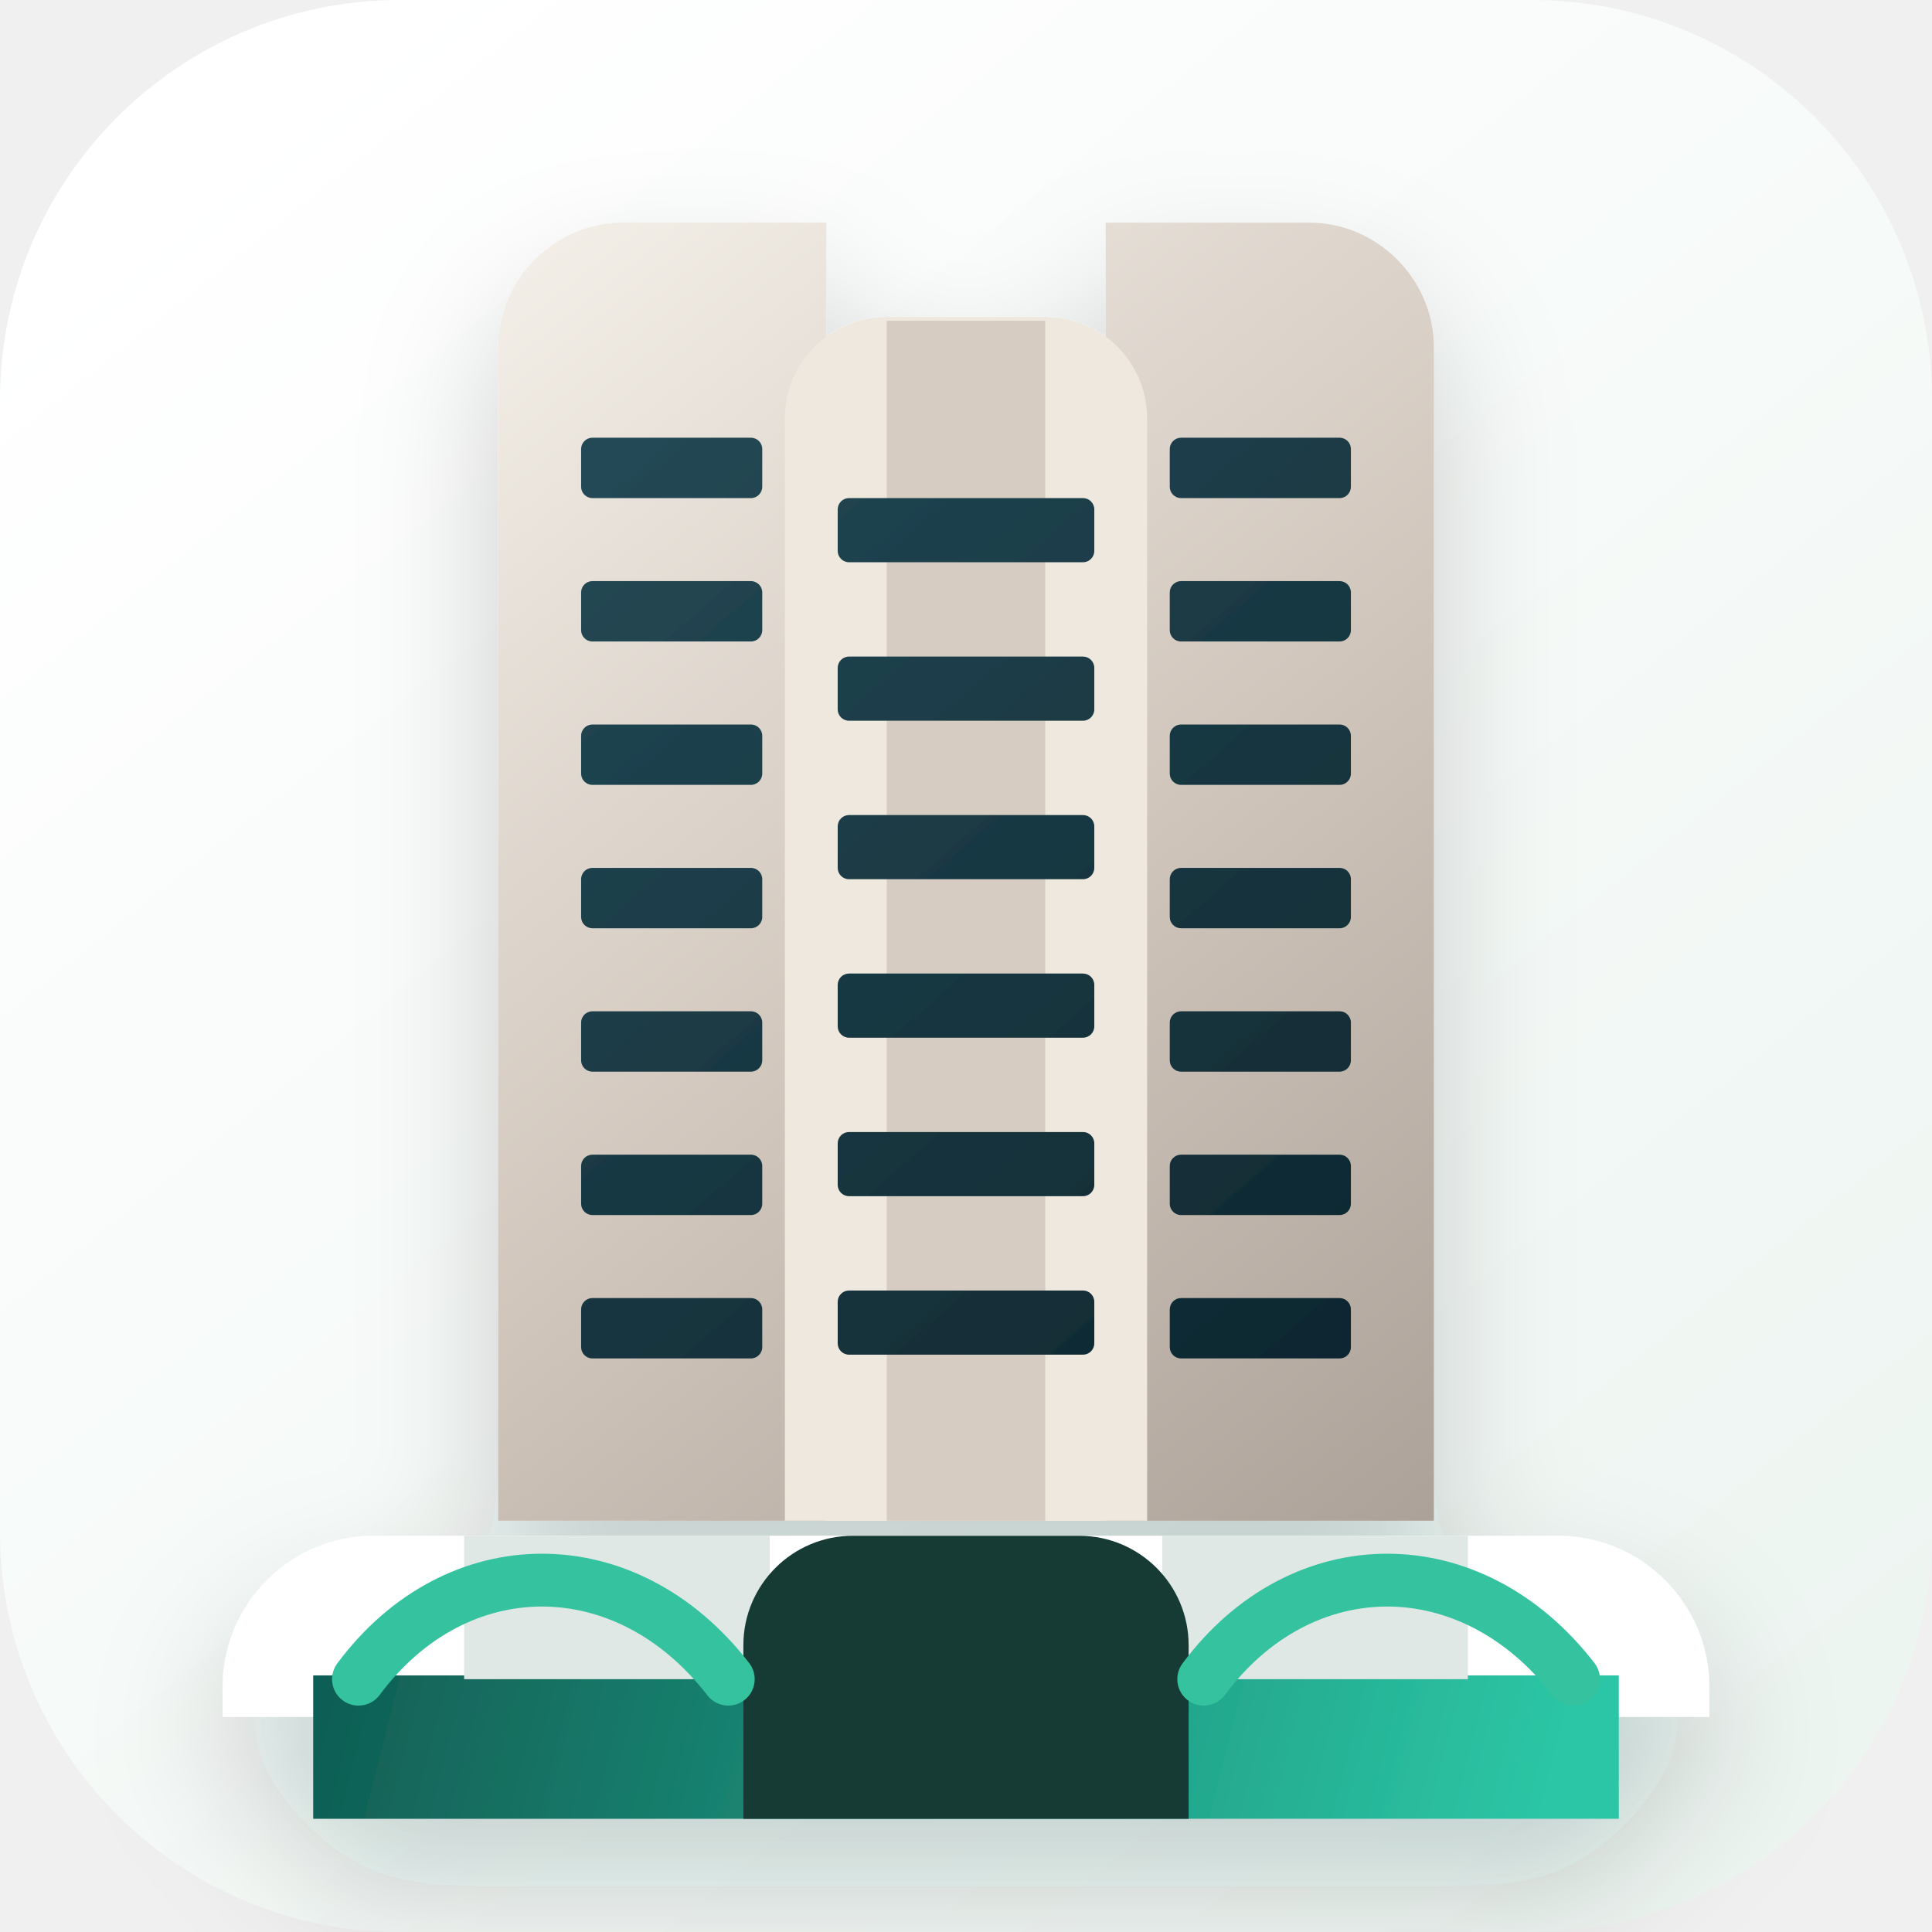
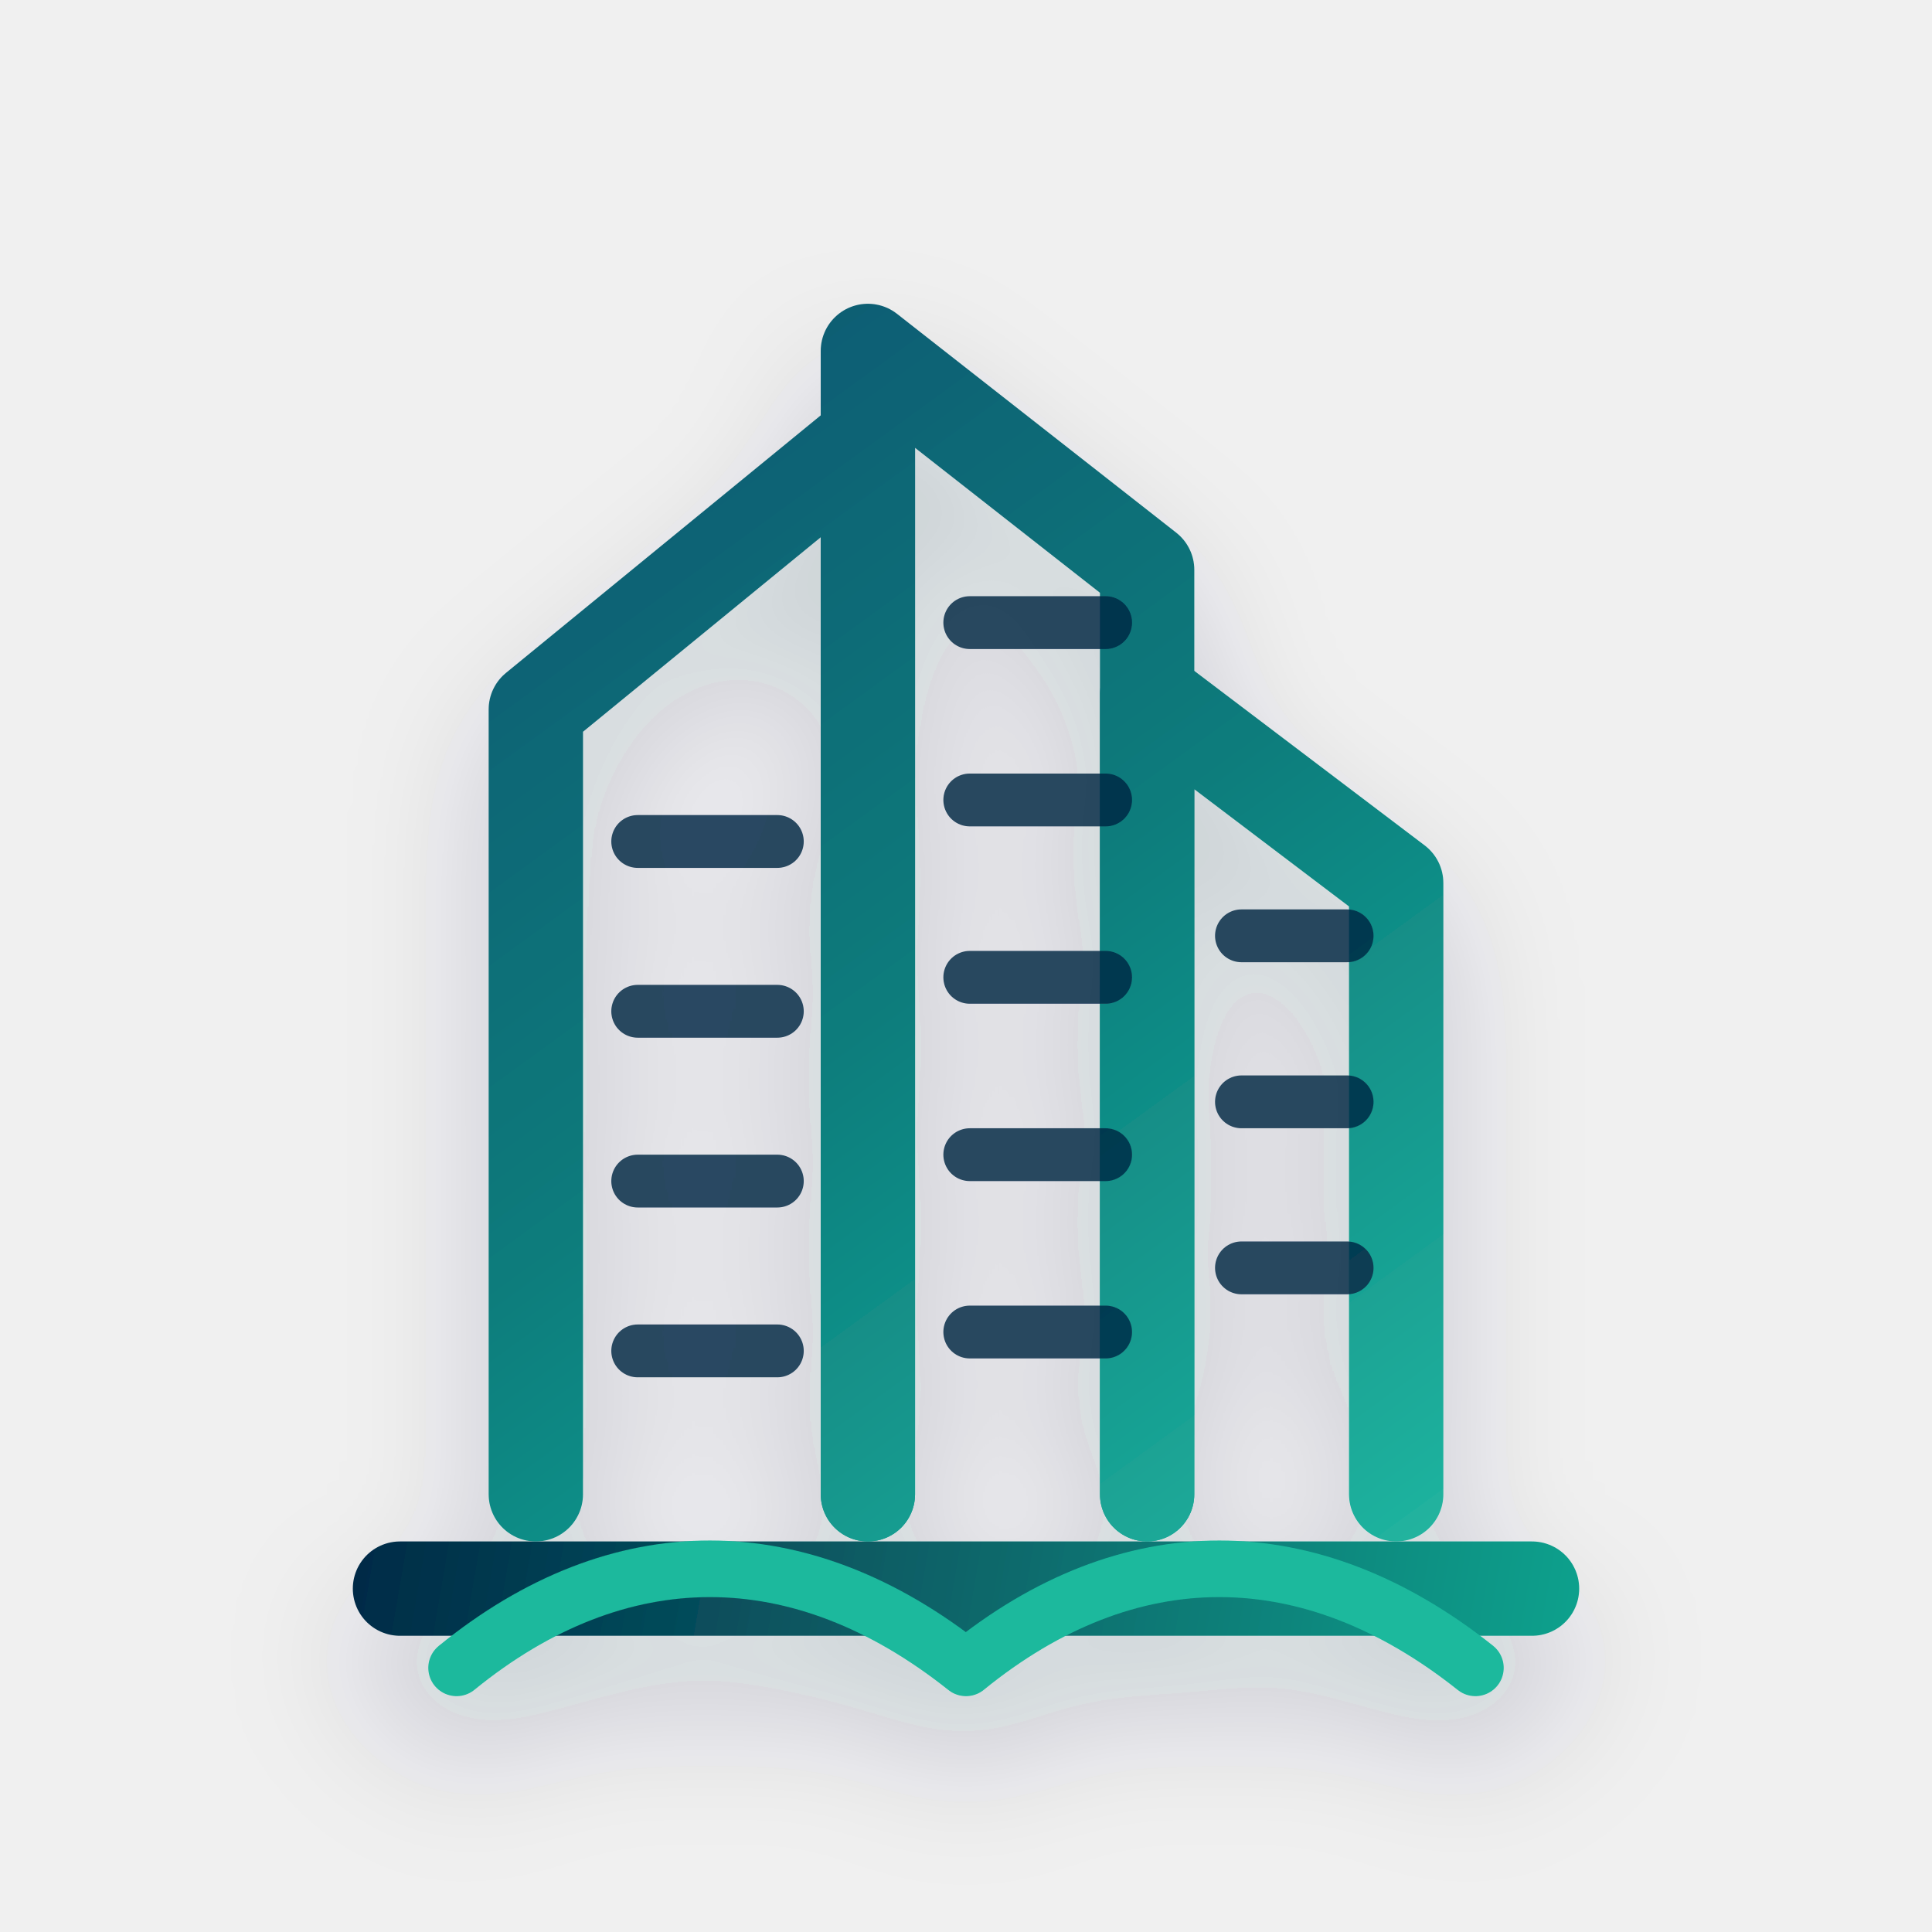
<svg xmlns="http://www.w3.org/2000/svg" viewBox="0 0 512 512" role="img" aria-label="Condomínio Vitória Régia">
  <defs>
-     <linearGradient id="bg" x1="70" y1="24" x2="442" y2="490" gradientUnits="userSpaceOnUse">
-       <stop stop-color="#ffffff" />
-       <stop offset="1" stop-color="#edf5f1" />
+     <linearGradient id="a" x1="116" y1="56" x2="404" y2="452" gradientUnits="userSpaceOnUse">
+       <stop stop-color="#0b4e6f" />
+       <stop offset=".48" stop-color="#0a7b7b" />
+       <stop offset="1" stop-color="#26c2a8" />
    </linearGradient>
-     <linearGradient id="tower" x1="113" y1="68" x2="389" y2="414" gradientUnits="userSpaceOnUse">
-       <stop stop-color="#f5f1ea" />
-       <stop offset=".55" stop-color="#cfc4ba" />
-       <stop offset="1" stop-color="#a99f96" />
-     </linearGradient>
-     <linearGradient id="glass" x1="151" y1="113" x2="361" y2="354" gradientUnits="userSpaceOnUse">
-       <stop stop-color="#244a56" />
-       <stop offset="1" stop-color="#0e2730" />
-     </linearGradient>
-     <linearGradient id="accent" x1="104" y1="383" x2="414" y2="462" gradientUnits="userSpaceOnUse">
-       <stop stop-color="#105f55" />
-       <stop offset="1" stop-color="#2cc6a5" />
+     <linearGradient id="b" x1="88" y1="404" x2="424" y2="462" gradientUnits="userSpaceOnUse">
+       <stop stop-color="#032845" />
+       <stop offset="1" stop-color="#0fa58f" />
    </linearGradient>
    <filter id="s" x="-20%" y="-20%" width="140%" height="140%">
-       <feDropShadow dx="0" dy="18" stdDeviation="18" flood-color="#0f332d" flood-opacity=".18" />
+       <feDropShadow dx="0" dy="18" stdDeviation="18" flood-color="#032845" flood-opacity=".18" />
    </filter>
  </defs>
-   <rect width="512" height="512" rx="106" fill="url(#bg)" />
-   <g filter="url(#s)">
-     <path d="M99 407h314c22 0 40 18 40 40v8H59v-8c0-22 18-40 40-40z" fill="#ffffff" />
-     <path d="M83 444h346v38H83z" fill="url(#accent)" />
-     <path d="M132 92c0-18 15-33 33-33h54v344h-87z" fill="url(#tower)" />
-     <path d="M293 59h54c18 0 33 15 33 33v311h-87z" fill="url(#tower)" />
-     <path d="M208 111c0-15 12-27 27-27h42c15 0 27 12 27 27v292h-96z" fill="#eee8df" />
-     <path d="M235 85h42v318h-42z" fill="#d6ccc2" />
-     <g fill="url(#glass)">
-       <rect x="154" y="116" width="48" height="16" rx="3" />
-       <rect x="154" y="154" width="48" height="16" rx="3" />
-       <rect x="154" y="192" width="48" height="16" rx="3" />
-       <rect x="154" y="230" width="48" height="16" rx="3" />
-       <rect x="154" y="268" width="48" height="16" rx="3" />
-       <rect x="154" y="306" width="48" height="16" rx="3" />
-       <rect x="154" y="344" width="48" height="16" rx="3" />
-       <rect x="310" y="116" width="48" height="16" rx="3" />
-       <rect x="310" y="154" width="48" height="16" rx="3" />
-       <rect x="310" y="192" width="48" height="16" rx="3" />
-       <rect x="310" y="230" width="48" height="16" rx="3" />
-       <rect x="310" y="268" width="48" height="16" rx="3" />
-       <rect x="310" y="306" width="48" height="16" rx="3" />
-       <rect x="310" y="344" width="48" height="16" rx="3" />
-       <rect x="222" y="132" width="68" height="17" rx="3" />
-       <rect x="222" y="174" width="68" height="17" rx="3" />
-       <rect x="222" y="216" width="68" height="17" rx="3" />
-       <rect x="222" y="258" width="68" height="17" rx="3" />
-       <rect x="222" y="300" width="68" height="17" rx="3" />
-       <rect x="222" y="342" width="68" height="17" rx="3" />
-     </g>
-     <path d="M123 407h81v38h-81zM308 407h81v38h-81z" fill="#dfe8e5" />
-     <path d="M226 407h60c16 0 29 13 29 29v46H197v-46c0-16 13-29 29-29z" fill="#173b35" />
-     <path d="M95 445c26-35 71-35 98 0M319 445c26-35 71-35 98 0" fill="none" stroke="#34c29f" stroke-width="14" stroke-linecap="round" />
+   <rect width="512" height="512" rx="110" fill="none" />
+   <g filter="url(#s)" fill="none" stroke-linecap="round" stroke-linejoin="round">
+     <path d="M106 421h300" stroke="url(#b)" stroke-width="25" />
+     <path d="M142 396V188l88-72v280" stroke="url(#a)" stroke-width="25" />
+     <path d="M230 396V93l74 58v245" stroke="url(#a)" stroke-width="25" />
+     <path d="M304 396V184l66 50v162" stroke="url(#a)" stroke-width="25" />
+     <path d="M169 223h37M169 268h37M169 313h37M169 358h37M257 165h36M257 212h36M257 259h36M257 306h36M257 353h36M329 248h28M329 292h28M329 336h28" stroke="#032845" stroke-opacity=".82" stroke-width="14" />
+     <path d="M121 442c43-35 91-35 135 0 43-35 91-35 135 0" stroke="#1bb99d" stroke-width="15" />
  </g>
</svg>
